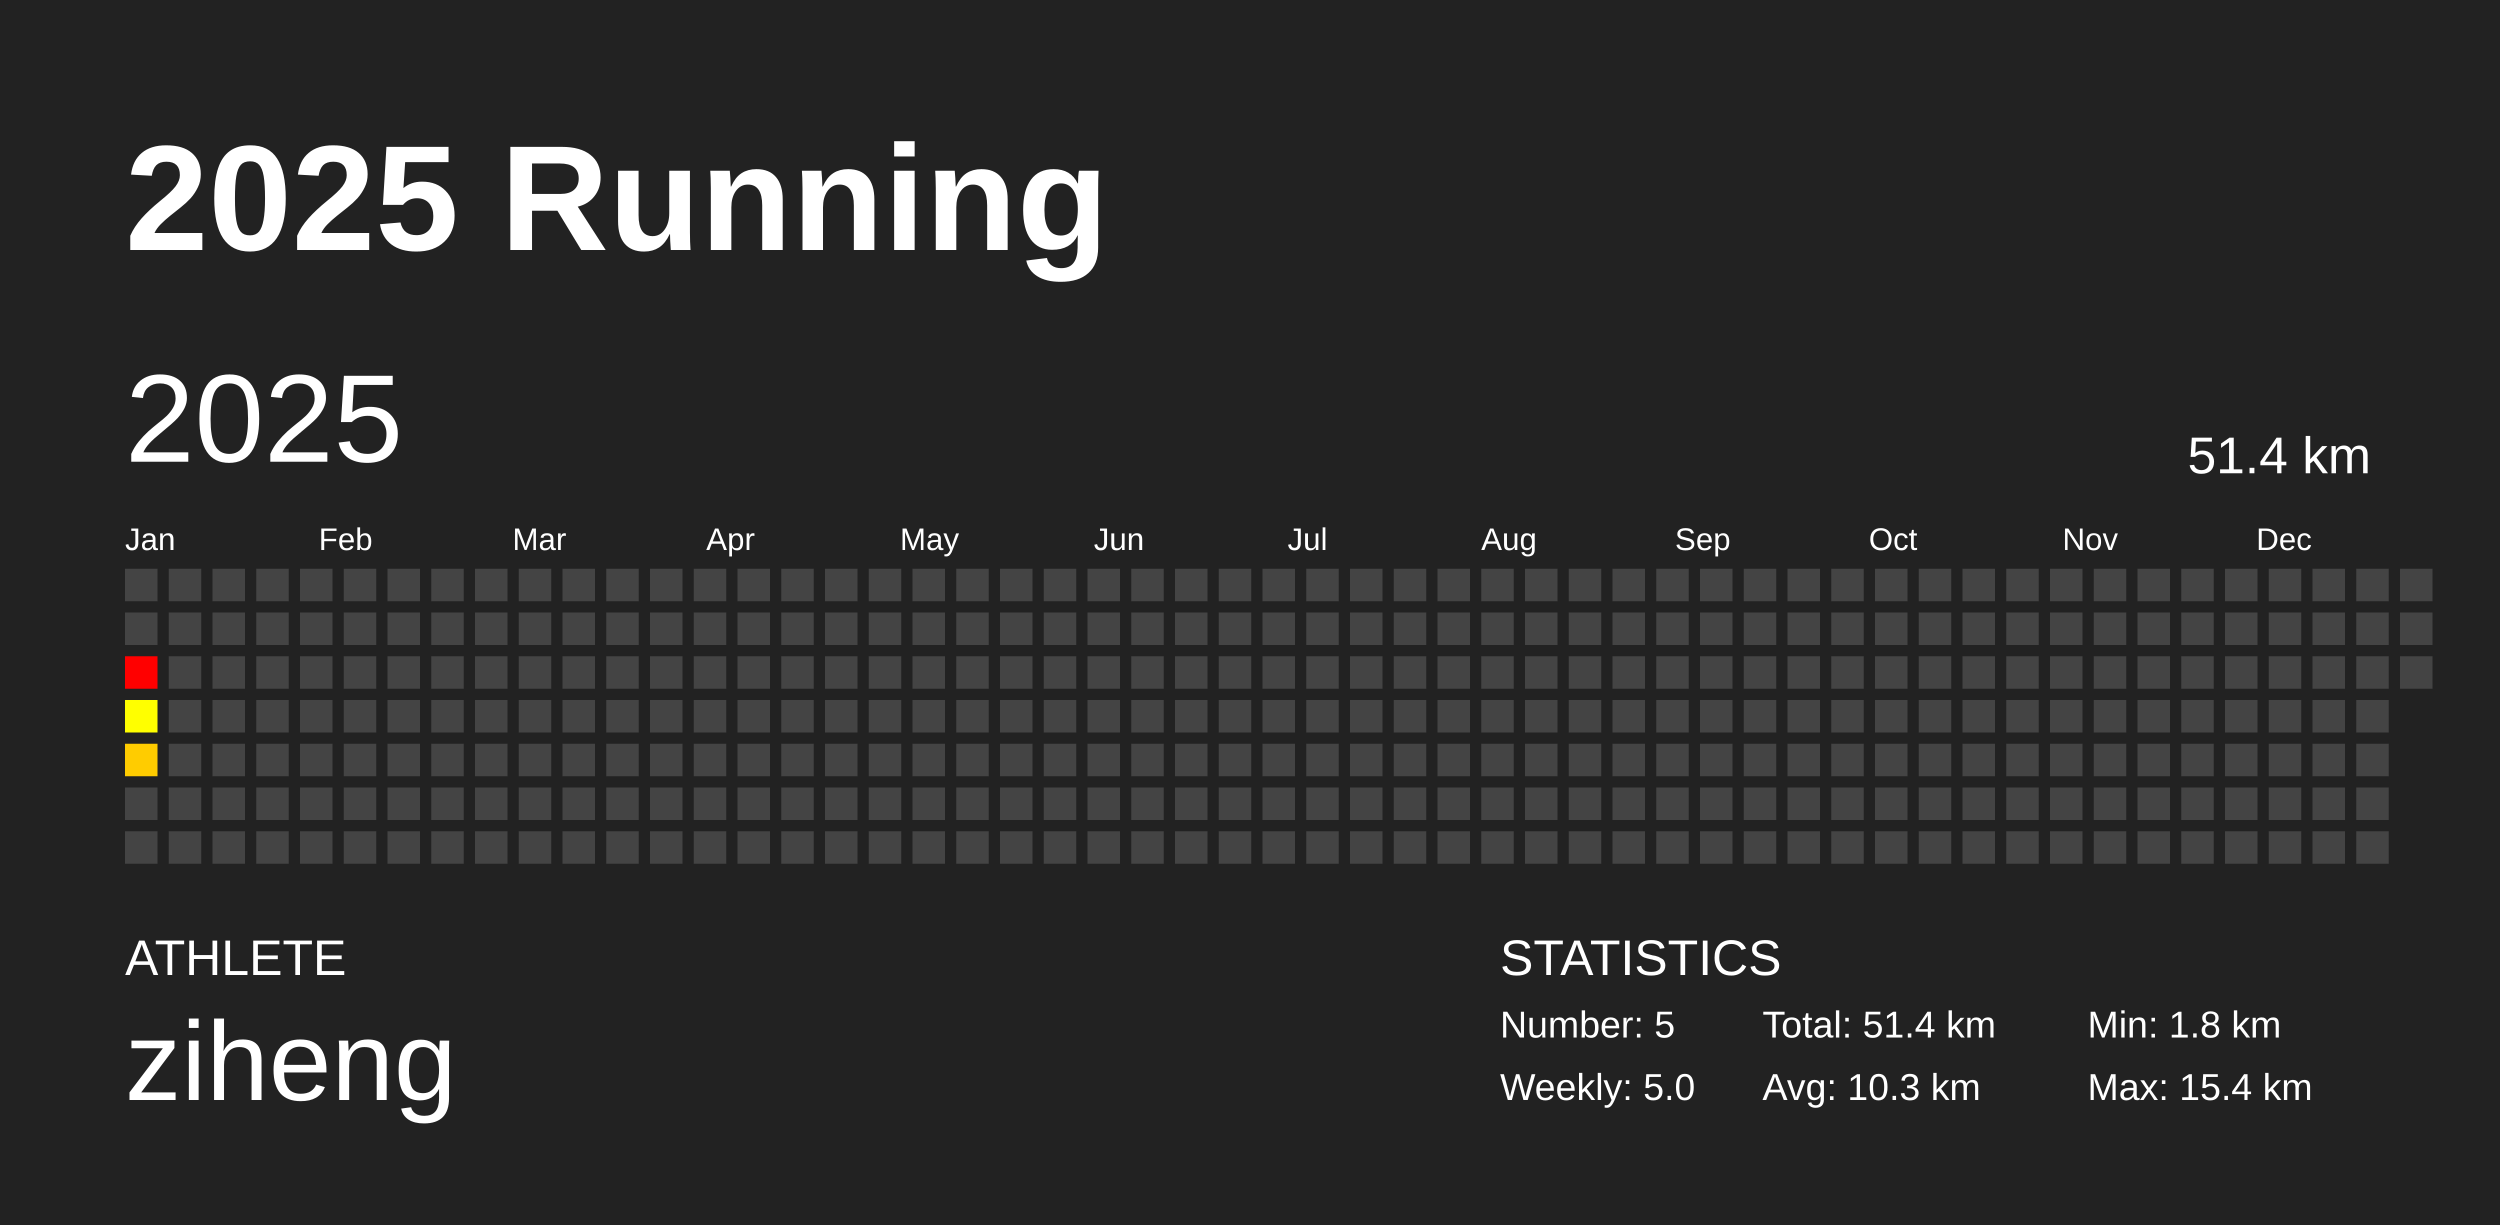
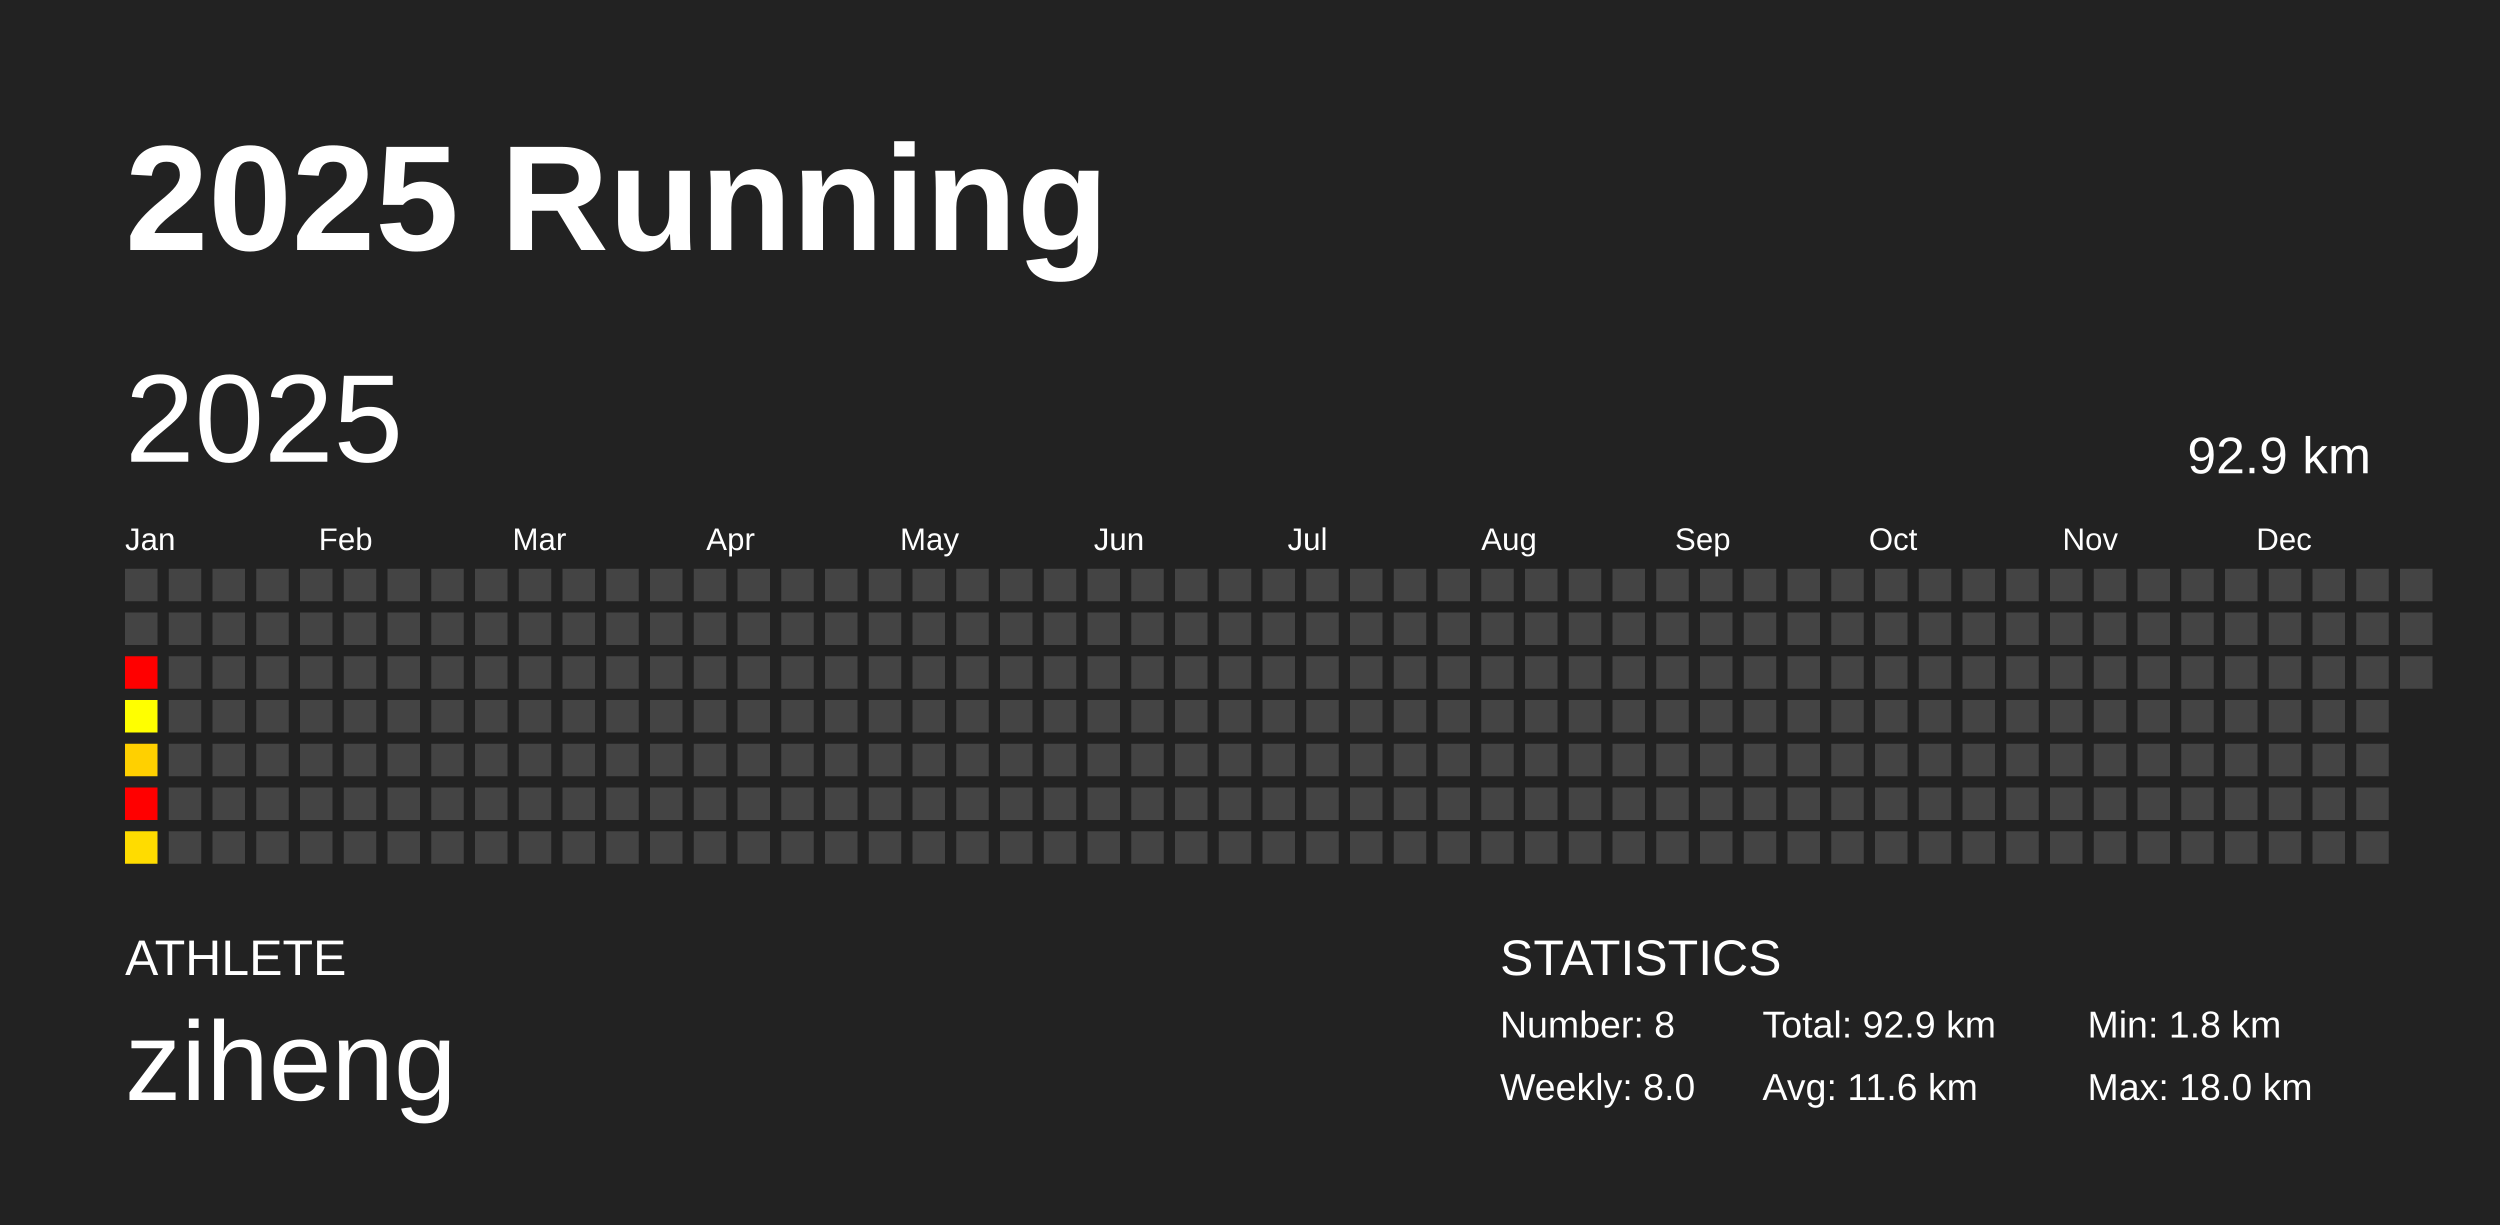
<svg xmlns="http://www.w3.org/2000/svg" baseProfile="full" height="98mm" version="1.1" viewBox="0,0,200,98" width="200mm">
  <defs />
  <rect fill="#222222" height="98" width="200" x="0" y="0" />
  <text fill="#FFFFFF" style="font-size:12px; font-family:Arial; font-weight:bold;" x="10" y="20">2025 Running</text>
  <text fill="#FFFFFF" style="font-size:4px; font-family:Arial" x="10" y="78">ATHLETE</text>
  <text fill="#FFFFFF" style="font-size:9px; font-family:Arial" x="10" y="88">ziheng</text>
  <text fill="#FFFFFF" style="font-size:4px; font-family:Arial" x="120" y="78">STATISTICS</text>
-   <text fill="#FFFFFF" style="font-size:3px; font-family:Arial" x="120" y="83">Number: 5</text>
-   <text fill="#FFFFFF" style="font-size:3px; font-family:Arial" x="120" y="88">Weekly: 5.0</text>
-   <text fill="#FFFFFF" style="font-size:3px; font-family:Arial" x="141" y="83">Total: 51.4 km</text>
-   <text fill="#FFFFFF" style="font-size:3px; font-family:Arial" x="141" y="88">Avg: 10.3 km</text>
+   <text fill="#FFFFFF" style="font-size:3px; font-family:Arial" x="120" y="83">Number: 8</text>
+   <text fill="#FFFFFF" style="font-size:3px; font-family:Arial" x="120" y="88">Weekly: 8.0</text>
+   <text fill="#FFFFFF" style="font-size:3px; font-family:Arial" x="141" y="83">Total: 92.9 km</text>
+   <text fill="#FFFFFF" style="font-size:3px; font-family:Arial" x="141" y="88">Avg: 11.6 km</text>
  <text fill="#FFFFFF" style="font-size:3px; font-family:Arial" x="167" y="83">Min: 1.8 km</text>
-   <text fill="#FFFFFF" style="font-size:3px; font-family:Arial" x="167" y="88">Max: 15.4 km</text>
+   <text fill="#FFFFFF" style="font-size:3px; font-family:Arial" x="167" y="88">Max: 18.0 km</text>
  <text dominant-baseline="hanging" fill="#FFFFFF" style="font-size:10.0px; font-family:Arial;" x="10" y="30">2025</text>
-   <text dominant-baseline="hanging" fill="#FFFFFF" style="font-size:4.125px; font-family:Arial;" x="175" y="35">51.4 km</text>
+   <text dominant-baseline="hanging" fill="#FFFFFF" style="font-size:4.125px; font-family:Arial;" x="175" y="35">92.9 km</text>
  <text fill="#FFFFFF" style="font-size:2.5px; font-family:Arial" x="10.0" y="44">Jan</text>
  <text fill="#FFFFFF" style="font-size:2.5px; font-family:Arial" x="25.5" y="44">Feb</text>
  <text fill="#FFFFFF" style="font-size:2.5px; font-family:Arial" x="41.0" y="44">Mar</text>
  <text fill="#FFFFFF" style="font-size:2.5px; font-family:Arial" x="56.5" y="44">Apr</text>
  <text fill="#FFFFFF" style="font-size:2.5px; font-family:Arial" x="72.0" y="44">May</text>
  <text fill="#FFFFFF" style="font-size:2.5px; font-family:Arial" x="87.5" y="44">Jun</text>
  <text fill="#FFFFFF" style="font-size:2.5px; font-family:Arial" x="103.0" y="44">Jul</text>
  <text fill="#FFFFFF" style="font-size:2.5px; font-family:Arial" x="118.5" y="44">Aug</text>
  <text fill="#FFFFFF" style="font-size:2.5px; font-family:Arial" x="134.0" y="44">Sep</text>
  <text fill="#FFFFFF" style="font-size:2.5px; font-family:Arial" x="149.5" y="44">Oct</text>
  <text fill="#FFFFFF" style="font-size:2.5px; font-family:Arial" x="165.0" y="44">Nov</text>
  <text fill="#FFFFFF" style="font-size:2.5px; font-family:Arial" x="180.5" y="44">Dec</text>
  <rect fill="#444444" height="2.6" width="2.6" x="10.0" y="45.5" />
  <rect fill="#444444" height="2.6" width="2.6" x="10.0" y="49.0" />
  <rect fill="red" height="2.6" width="2.6" x="10.0" y="52.5" />
  <rect fill="#ffff00" height="2.6" width="2.6" x="10.0" y="56.0" />
-   <rect fill="#ffcc00" height="2.6" width="2.6" x="10.0" y="59.5" />
-   <rect fill="#444444" height="2.6" width="2.6" x="10.0" y="63.0" />
-   <rect fill="#444444" height="2.6" width="2.6" x="10.0" y="66.5" />
+   <rect fill="#ffd000" height="2.6" width="2.6" x="10.0" y="59.5" />
+   <rect fill="red" height="2.6" width="2.6" x="10.0" y="63.0" />
+   <rect fill="#ffdc00" height="2.6" width="2.6" x="10.0" y="66.5" />
  <rect fill="#444444" height="2.6" width="2.6" x="13.5" y="45.5" />
  <rect fill="#444444" height="2.6" width="2.6" x="13.5" y="49.0" />
  <rect fill="#444444" height="2.6" width="2.6" x="13.5" y="52.5" />
  <rect fill="#444444" height="2.6" width="2.6" x="13.5" y="56.0" />
  <rect fill="#444444" height="2.6" width="2.6" x="13.5" y="59.5" />
  <rect fill="#444444" height="2.6" width="2.6" x="13.5" y="63.0" />
  <rect fill="#444444" height="2.6" width="2.6" x="13.5" y="66.5" />
  <rect fill="#444444" height="2.6" width="2.6" x="17.0" y="45.5" />
  <rect fill="#444444" height="2.6" width="2.6" x="17.0" y="49.0" />
  <rect fill="#444444" height="2.6" width="2.6" x="17.0" y="52.5" />
  <rect fill="#444444" height="2.6" width="2.6" x="17.0" y="56.0" />
  <rect fill="#444444" height="2.6" width="2.6" x="17.0" y="59.5" />
  <rect fill="#444444" height="2.6" width="2.6" x="17.0" y="63.0" />
  <rect fill="#444444" height="2.6" width="2.6" x="17.0" y="66.5" />
  <rect fill="#444444" height="2.6" width="2.6" x="20.5" y="45.5" />
  <rect fill="#444444" height="2.6" width="2.6" x="20.5" y="49.0" />
  <rect fill="#444444" height="2.6" width="2.6" x="20.5" y="52.5" />
  <rect fill="#444444" height="2.6" width="2.6" x="20.5" y="56.0" />
  <rect fill="#444444" height="2.6" width="2.6" x="20.5" y="59.5" />
  <rect fill="#444444" height="2.6" width="2.6" x="20.5" y="63.0" />
  <rect fill="#444444" height="2.6" width="2.6" x="20.5" y="66.5" />
  <rect fill="#444444" height="2.6" width="2.6" x="24.0" y="45.5" />
  <rect fill="#444444" height="2.6" width="2.6" x="24.0" y="49.0" />
  <rect fill="#444444" height="2.6" width="2.6" x="24.0" y="52.5" />
  <rect fill="#444444" height="2.6" width="2.6" x="24.0" y="56.0" />
  <rect fill="#444444" height="2.6" width="2.6" x="24.0" y="59.5" />
  <rect fill="#444444" height="2.6" width="2.6" x="24.0" y="63.0" />
  <rect fill="#444444" height="2.6" width="2.6" x="24.0" y="66.5" />
  <rect fill="#444444" height="2.6" width="2.6" x="27.5" y="45.5" />
  <rect fill="#444444" height="2.6" width="2.6" x="27.5" y="49.0" />
  <rect fill="#444444" height="2.6" width="2.6" x="27.5" y="52.5" />
  <rect fill="#444444" height="2.6" width="2.6" x="27.5" y="56.0" />
  <rect fill="#444444" height="2.6" width="2.6" x="27.5" y="59.5" />
  <rect fill="#444444" height="2.6" width="2.6" x="27.5" y="63.0" />
  <rect fill="#444444" height="2.6" width="2.6" x="27.5" y="66.5" />
  <rect fill="#444444" height="2.6" width="2.6" x="31.0" y="45.5" />
  <rect fill="#444444" height="2.6" width="2.6" x="31.0" y="49.0" />
  <rect fill="#444444" height="2.6" width="2.6" x="31.0" y="52.5" />
  <rect fill="#444444" height="2.6" width="2.6" x="31.0" y="56.0" />
  <rect fill="#444444" height="2.6" width="2.6" x="31.0" y="59.5" />
  <rect fill="#444444" height="2.6" width="2.6" x="31.0" y="63.0" />
  <rect fill="#444444" height="2.6" width="2.6" x="31.0" y="66.5" />
  <rect fill="#444444" height="2.6" width="2.6" x="34.5" y="45.5" />
  <rect fill="#444444" height="2.6" width="2.6" x="34.5" y="49.0" />
  <rect fill="#444444" height="2.6" width="2.6" x="34.5" y="52.5" />
  <rect fill="#444444" height="2.6" width="2.6" x="34.5" y="56.0" />
  <rect fill="#444444" height="2.6" width="2.6" x="34.5" y="59.5" />
  <rect fill="#444444" height="2.6" width="2.6" x="34.5" y="63.0" />
  <rect fill="#444444" height="2.6" width="2.6" x="34.5" y="66.5" />
  <rect fill="#444444" height="2.6" width="2.6" x="38.0" y="45.5" />
  <rect fill="#444444" height="2.6" width="2.6" x="38.0" y="49.0" />
  <rect fill="#444444" height="2.6" width="2.6" x="38.0" y="52.5" />
  <rect fill="#444444" height="2.6" width="2.6" x="38.0" y="56.0" />
  <rect fill="#444444" height="2.6" width="2.6" x="38.0" y="59.5" />
  <rect fill="#444444" height="2.6" width="2.6" x="38.0" y="63.0" />
  <rect fill="#444444" height="2.6" width="2.6" x="38.0" y="66.5" />
  <rect fill="#444444" height="2.6" width="2.6" x="41.5" y="45.5" />
  <rect fill="#444444" height="2.6" width="2.6" x="41.5" y="49.0" />
  <rect fill="#444444" height="2.6" width="2.6" x="41.5" y="52.5" />
  <rect fill="#444444" height="2.6" width="2.6" x="41.5" y="56.0" />
  <rect fill="#444444" height="2.6" width="2.6" x="41.5" y="59.5" />
  <rect fill="#444444" height="2.6" width="2.6" x="41.5" y="63.0" />
  <rect fill="#444444" height="2.6" width="2.6" x="41.5" y="66.5" />
  <rect fill="#444444" height="2.6" width="2.6" x="45.0" y="45.5" />
  <rect fill="#444444" height="2.6" width="2.6" x="45.0" y="49.0" />
  <rect fill="#444444" height="2.6" width="2.6" x="45.0" y="52.5" />
  <rect fill="#444444" height="2.6" width="2.6" x="45.0" y="56.0" />
  <rect fill="#444444" height="2.6" width="2.6" x="45.0" y="59.5" />
  <rect fill="#444444" height="2.6" width="2.6" x="45.0" y="63.0" />
  <rect fill="#444444" height="2.6" width="2.6" x="45.0" y="66.5" />
  <rect fill="#444444" height="2.6" width="2.6" x="48.5" y="45.5" />
  <rect fill="#444444" height="2.6" width="2.6" x="48.5" y="49.0" />
  <rect fill="#444444" height="2.6" width="2.6" x="48.5" y="52.5" />
  <rect fill="#444444" height="2.6" width="2.6" x="48.5" y="56.0" />
  <rect fill="#444444" height="2.6" width="2.6" x="48.5" y="59.5" />
  <rect fill="#444444" height="2.6" width="2.6" x="48.5" y="63.0" />
  <rect fill="#444444" height="2.6" width="2.6" x="48.5" y="66.5" />
  <rect fill="#444444" height="2.6" width="2.6" x="52.0" y="45.5" />
  <rect fill="#444444" height="2.6" width="2.6" x="52.0" y="49.0" />
  <rect fill="#444444" height="2.6" width="2.6" x="52.0" y="52.5" />
  <rect fill="#444444" height="2.6" width="2.6" x="52.0" y="56.0" />
  <rect fill="#444444" height="2.6" width="2.6" x="52.0" y="59.5" />
  <rect fill="#444444" height="2.6" width="2.6" x="52.0" y="63.0" />
  <rect fill="#444444" height="2.6" width="2.6" x="52.0" y="66.5" />
  <rect fill="#444444" height="2.6" width="2.6" x="55.5" y="45.5" />
  <rect fill="#444444" height="2.6" width="2.6" x="55.5" y="49.0" />
  <rect fill="#444444" height="2.6" width="2.6" x="55.5" y="52.5" />
  <rect fill="#444444" height="2.6" width="2.6" x="55.5" y="56.0" />
  <rect fill="#444444" height="2.6" width="2.6" x="55.5" y="59.5" />
  <rect fill="#444444" height="2.6" width="2.6" x="55.5" y="63.0" />
  <rect fill="#444444" height="2.6" width="2.6" x="55.5" y="66.5" />
  <rect fill="#444444" height="2.6" width="2.6" x="59.0" y="45.5" />
  <rect fill="#444444" height="2.6" width="2.6" x="59.0" y="49.0" />
  <rect fill="#444444" height="2.6" width="2.6" x="59.0" y="52.5" />
  <rect fill="#444444" height="2.6" width="2.6" x="59.0" y="56.0" />
  <rect fill="#444444" height="2.6" width="2.6" x="59.0" y="59.5" />
  <rect fill="#444444" height="2.6" width="2.6" x="59.0" y="63.0" />
  <rect fill="#444444" height="2.6" width="2.6" x="59.0" y="66.5" />
  <rect fill="#444444" height="2.6" width="2.6" x="62.5" y="45.5" />
  <rect fill="#444444" height="2.6" width="2.6" x="62.5" y="49.0" />
  <rect fill="#444444" height="2.6" width="2.6" x="62.5" y="52.5" />
  <rect fill="#444444" height="2.6" width="2.6" x="62.5" y="56.0" />
  <rect fill="#444444" height="2.6" width="2.6" x="62.5" y="59.5" />
  <rect fill="#444444" height="2.6" width="2.6" x="62.5" y="63.0" />
  <rect fill="#444444" height="2.6" width="2.6" x="62.5" y="66.5" />
  <rect fill="#444444" height="2.6" width="2.6" x="66.0" y="45.5" />
  <rect fill="#444444" height="2.6" width="2.6" x="66.0" y="49.0" />
  <rect fill="#444444" height="2.6" width="2.6" x="66.0" y="52.5" />
  <rect fill="#444444" height="2.6" width="2.6" x="66.0" y="56.0" />
  <rect fill="#444444" height="2.6" width="2.6" x="66.0" y="59.5" />
  <rect fill="#444444" height="2.6" width="2.6" x="66.0" y="63.0" />
  <rect fill="#444444" height="2.6" width="2.6" x="66.0" y="66.5" />
  <rect fill="#444444" height="2.6" width="2.6" x="69.5" y="45.5" />
  <rect fill="#444444" height="2.6" width="2.6" x="69.5" y="49.0" />
  <rect fill="#444444" height="2.6" width="2.6" x="69.5" y="52.5" />
  <rect fill="#444444" height="2.6" width="2.6" x="69.5" y="56.0" />
  <rect fill="#444444" height="2.6" width="2.6" x="69.5" y="59.5" />
  <rect fill="#444444" height="2.6" width="2.6" x="69.5" y="63.0" />
  <rect fill="#444444" height="2.6" width="2.6" x="69.5" y="66.5" />
  <rect fill="#444444" height="2.6" width="2.6" x="73.0" y="45.5" />
  <rect fill="#444444" height="2.6" width="2.6" x="73.0" y="49.0" />
  <rect fill="#444444" height="2.6" width="2.6" x="73.0" y="52.5" />
  <rect fill="#444444" height="2.6" width="2.6" x="73.0" y="56.0" />
  <rect fill="#444444" height="2.6" width="2.6" x="73.0" y="59.5" />
  <rect fill="#444444" height="2.6" width="2.6" x="73.0" y="63.0" />
  <rect fill="#444444" height="2.6" width="2.6" x="73.0" y="66.5" />
  <rect fill="#444444" height="2.6" width="2.6" x="76.5" y="45.5" />
  <rect fill="#444444" height="2.6" width="2.6" x="76.5" y="49.0" />
  <rect fill="#444444" height="2.6" width="2.6" x="76.5" y="52.5" />
  <rect fill="#444444" height="2.6" width="2.6" x="76.5" y="56.0" />
  <rect fill="#444444" height="2.6" width="2.6" x="76.5" y="59.5" />
  <rect fill="#444444" height="2.6" width="2.6" x="76.5" y="63.0" />
  <rect fill="#444444" height="2.6" width="2.6" x="76.5" y="66.5" />
  <rect fill="#444444" height="2.6" width="2.6" x="80.0" y="45.5" />
  <rect fill="#444444" height="2.6" width="2.6" x="80.0" y="49.0" />
  <rect fill="#444444" height="2.6" width="2.6" x="80.0" y="52.5" />
  <rect fill="#444444" height="2.6" width="2.6" x="80.0" y="56.0" />
  <rect fill="#444444" height="2.6" width="2.6" x="80.0" y="59.5" />
  <rect fill="#444444" height="2.6" width="2.6" x="80.0" y="63.0" />
  <rect fill="#444444" height="2.6" width="2.6" x="80.0" y="66.5" />
  <rect fill="#444444" height="2.6" width="2.6" x="83.5" y="45.5" />
  <rect fill="#444444" height="2.6" width="2.6" x="83.5" y="49.0" />
  <rect fill="#444444" height="2.6" width="2.6" x="83.5" y="52.5" />
  <rect fill="#444444" height="2.6" width="2.6" x="83.5" y="56.0" />
  <rect fill="#444444" height="2.6" width="2.6" x="83.5" y="59.5" />
  <rect fill="#444444" height="2.6" width="2.6" x="83.5" y="63.0" />
  <rect fill="#444444" height="2.6" width="2.6" x="83.5" y="66.5" />
  <rect fill="#444444" height="2.6" width="2.6" x="87.0" y="45.5" />
  <rect fill="#444444" height="2.6" width="2.6" x="87.0" y="49.0" />
  <rect fill="#444444" height="2.6" width="2.6" x="87.0" y="52.5" />
  <rect fill="#444444" height="2.6" width="2.6" x="87.0" y="56.0" />
  <rect fill="#444444" height="2.6" width="2.6" x="87.0" y="59.5" />
  <rect fill="#444444" height="2.6" width="2.6" x="87.0" y="63.0" />
  <rect fill="#444444" height="2.6" width="2.6" x="87.0" y="66.5" />
  <rect fill="#444444" height="2.6" width="2.6" x="90.5" y="45.5" />
  <rect fill="#444444" height="2.6" width="2.6" x="90.5" y="49.0" />
  <rect fill="#444444" height="2.6" width="2.6" x="90.5" y="52.5" />
  <rect fill="#444444" height="2.6" width="2.6" x="90.5" y="56.0" />
  <rect fill="#444444" height="2.6" width="2.6" x="90.5" y="59.5" />
  <rect fill="#444444" height="2.6" width="2.6" x="90.5" y="63.0" />
  <rect fill="#444444" height="2.6" width="2.6" x="90.5" y="66.5" />
  <rect fill="#444444" height="2.6" width="2.6" x="94.0" y="45.5" />
  <rect fill="#444444" height="2.6" width="2.6" x="94.0" y="49.0" />
  <rect fill="#444444" height="2.6" width="2.6" x="94.0" y="52.5" />
  <rect fill="#444444" height="2.6" width="2.6" x="94.0" y="56.0" />
  <rect fill="#444444" height="2.6" width="2.6" x="94.0" y="59.5" />
  <rect fill="#444444" height="2.6" width="2.6" x="94.0" y="63.0" />
  <rect fill="#444444" height="2.6" width="2.6" x="94.0" y="66.5" />
  <rect fill="#444444" height="2.6" width="2.6" x="97.5" y="45.5" />
  <rect fill="#444444" height="2.6" width="2.6" x="97.5" y="49.0" />
  <rect fill="#444444" height="2.6" width="2.6" x="97.5" y="52.5" />
  <rect fill="#444444" height="2.6" width="2.6" x="97.5" y="56.0" />
  <rect fill="#444444" height="2.6" width="2.6" x="97.5" y="59.5" />
  <rect fill="#444444" height="2.6" width="2.6" x="97.5" y="63.0" />
  <rect fill="#444444" height="2.6" width="2.6" x="97.5" y="66.5" />
  <rect fill="#444444" height="2.6" width="2.6" x="101.0" y="45.5" />
  <rect fill="#444444" height="2.6" width="2.6" x="101.0" y="49.0" />
  <rect fill="#444444" height="2.6" width="2.6" x="101.0" y="52.5" />
  <rect fill="#444444" height="2.6" width="2.6" x="101.0" y="56.0" />
  <rect fill="#444444" height="2.6" width="2.6" x="101.0" y="59.5" />
  <rect fill="#444444" height="2.6" width="2.6" x="101.0" y="63.0" />
  <rect fill="#444444" height="2.6" width="2.6" x="101.0" y="66.5" />
  <rect fill="#444444" height="2.6" width="2.6" x="104.5" y="45.5" />
  <rect fill="#444444" height="2.6" width="2.6" x="104.5" y="49.0" />
  <rect fill="#444444" height="2.6" width="2.6" x="104.5" y="52.5" />
  <rect fill="#444444" height="2.6" width="2.6" x="104.5" y="56.0" />
  <rect fill="#444444" height="2.6" width="2.6" x="104.5" y="59.5" />
  <rect fill="#444444" height="2.6" width="2.6" x="104.5" y="63.0" />
  <rect fill="#444444" height="2.6" width="2.6" x="104.5" y="66.5" />
  <rect fill="#444444" height="2.6" width="2.6" x="108.0" y="45.5" />
  <rect fill="#444444" height="2.6" width="2.6" x="108.0" y="49.0" />
  <rect fill="#444444" height="2.6" width="2.6" x="108.0" y="52.5" />
  <rect fill="#444444" height="2.6" width="2.6" x="108.0" y="56.0" />
  <rect fill="#444444" height="2.6" width="2.6" x="108.0" y="59.5" />
  <rect fill="#444444" height="2.6" width="2.6" x="108.0" y="63.0" />
  <rect fill="#444444" height="2.6" width="2.6" x="108.0" y="66.5" />
  <rect fill="#444444" height="2.6" width="2.6" x="111.5" y="45.5" />
  <rect fill="#444444" height="2.6" width="2.6" x="111.5" y="49.0" />
  <rect fill="#444444" height="2.6" width="2.6" x="111.5" y="52.5" />
  <rect fill="#444444" height="2.6" width="2.6" x="111.5" y="56.0" />
  <rect fill="#444444" height="2.6" width="2.6" x="111.5" y="59.5" />
  <rect fill="#444444" height="2.6" width="2.6" x="111.5" y="63.0" />
  <rect fill="#444444" height="2.6" width="2.6" x="111.5" y="66.5" />
  <rect fill="#444444" height="2.6" width="2.6" x="115.0" y="45.5" />
  <rect fill="#444444" height="2.6" width="2.6" x="115.0" y="49.0" />
  <rect fill="#444444" height="2.6" width="2.6" x="115.0" y="52.5" />
  <rect fill="#444444" height="2.6" width="2.6" x="115.0" y="56.0" />
  <rect fill="#444444" height="2.6" width="2.6" x="115.0" y="59.5" />
  <rect fill="#444444" height="2.6" width="2.6" x="115.0" y="63.0" />
  <rect fill="#444444" height="2.6" width="2.6" x="115.0" y="66.5" />
  <rect fill="#444444" height="2.6" width="2.6" x="118.5" y="45.5" />
  <rect fill="#444444" height="2.6" width="2.6" x="118.5" y="49.0" />
  <rect fill="#444444" height="2.6" width="2.6" x="118.5" y="52.5" />
  <rect fill="#444444" height="2.6" width="2.6" x="118.5" y="56.0" />
  <rect fill="#444444" height="2.6" width="2.6" x="118.5" y="59.5" />
  <rect fill="#444444" height="2.6" width="2.6" x="118.5" y="63.0" />
  <rect fill="#444444" height="2.6" width="2.6" x="118.5" y="66.5" />
  <rect fill="#444444" height="2.6" width="2.6" x="122.0" y="45.5" />
  <rect fill="#444444" height="2.6" width="2.6" x="122.0" y="49.0" />
  <rect fill="#444444" height="2.6" width="2.6" x="122.0" y="52.5" />
  <rect fill="#444444" height="2.6" width="2.6" x="122.0" y="56.0" />
  <rect fill="#444444" height="2.6" width="2.6" x="122.0" y="59.5" />
  <rect fill="#444444" height="2.6" width="2.6" x="122.0" y="63.0" />
  <rect fill="#444444" height="2.6" width="2.6" x="122.0" y="66.5" />
  <rect fill="#444444" height="2.6" width="2.6" x="125.5" y="45.5" />
  <rect fill="#444444" height="2.6" width="2.6" x="125.5" y="49.0" />
  <rect fill="#444444" height="2.6" width="2.6" x="125.5" y="52.5" />
  <rect fill="#444444" height="2.6" width="2.6" x="125.5" y="56.0" />
  <rect fill="#444444" height="2.6" width="2.6" x="125.5" y="59.5" />
  <rect fill="#444444" height="2.6" width="2.6" x="125.5" y="63.0" />
  <rect fill="#444444" height="2.6" width="2.6" x="125.5" y="66.5" />
  <rect fill="#444444" height="2.6" width="2.6" x="129.0" y="45.5" />
  <rect fill="#444444" height="2.6" width="2.6" x="129.0" y="49.0" />
  <rect fill="#444444" height="2.6" width="2.6" x="129.0" y="52.5" />
  <rect fill="#444444" height="2.6" width="2.6" x="129.0" y="56.0" />
  <rect fill="#444444" height="2.6" width="2.6" x="129.0" y="59.5" />
  <rect fill="#444444" height="2.6" width="2.6" x="129.0" y="63.0" />
  <rect fill="#444444" height="2.6" width="2.6" x="129.0" y="66.5" />
  <rect fill="#444444" height="2.6" width="2.6" x="132.5" y="45.5" />
  <rect fill="#444444" height="2.6" width="2.6" x="132.5" y="49.0" />
  <rect fill="#444444" height="2.6" width="2.6" x="132.5" y="52.5" />
  <rect fill="#444444" height="2.6" width="2.6" x="132.5" y="56.0" />
  <rect fill="#444444" height="2.6" width="2.6" x="132.5" y="59.5" />
  <rect fill="#444444" height="2.6" width="2.6" x="132.5" y="63.0" />
  <rect fill="#444444" height="2.6" width="2.6" x="132.5" y="66.5" />
  <rect fill="#444444" height="2.6" width="2.6" x="136.0" y="45.5" />
  <rect fill="#444444" height="2.6" width="2.6" x="136.0" y="49.0" />
  <rect fill="#444444" height="2.6" width="2.6" x="136.0" y="52.5" />
  <rect fill="#444444" height="2.6" width="2.6" x="136.0" y="56.0" />
  <rect fill="#444444" height="2.6" width="2.6" x="136.0" y="59.5" />
  <rect fill="#444444" height="2.6" width="2.6" x="136.0" y="63.0" />
  <rect fill="#444444" height="2.6" width="2.6" x="136.0" y="66.5" />
  <rect fill="#444444" height="2.6" width="2.6" x="139.5" y="45.5" />
  <rect fill="#444444" height="2.6" width="2.6" x="139.5" y="49.0" />
  <rect fill="#444444" height="2.6" width="2.6" x="139.5" y="52.5" />
  <rect fill="#444444" height="2.6" width="2.6" x="139.5" y="56.0" />
  <rect fill="#444444" height="2.6" width="2.6" x="139.5" y="59.5" />
  <rect fill="#444444" height="2.6" width="2.6" x="139.5" y="63.0" />
  <rect fill="#444444" height="2.6" width="2.6" x="139.5" y="66.5" />
  <rect fill="#444444" height="2.6" width="2.6" x="143.0" y="45.5" />
  <rect fill="#444444" height="2.6" width="2.6" x="143.0" y="49.0" />
  <rect fill="#444444" height="2.6" width="2.6" x="143.0" y="52.5" />
  <rect fill="#444444" height="2.6" width="2.6" x="143.0" y="56.0" />
  <rect fill="#444444" height="2.6" width="2.6" x="143.0" y="59.5" />
  <rect fill="#444444" height="2.6" width="2.6" x="143.0" y="63.0" />
  <rect fill="#444444" height="2.6" width="2.6" x="143.0" y="66.5" />
  <rect fill="#444444" height="2.6" width="2.6" x="146.5" y="45.5" />
  <rect fill="#444444" height="2.6" width="2.6" x="146.5" y="49.0" />
  <rect fill="#444444" height="2.6" width="2.6" x="146.5" y="52.5" />
  <rect fill="#444444" height="2.6" width="2.6" x="146.5" y="56.0" />
  <rect fill="#444444" height="2.6" width="2.6" x="146.5" y="59.5" />
  <rect fill="#444444" height="2.6" width="2.6" x="146.5" y="63.0" />
  <rect fill="#444444" height="2.6" width="2.6" x="146.5" y="66.5" />
  <rect fill="#444444" height="2.6" width="2.6" x="150.0" y="45.5" />
  <rect fill="#444444" height="2.6" width="2.6" x="150.0" y="49.0" />
  <rect fill="#444444" height="2.6" width="2.6" x="150.0" y="52.5" />
  <rect fill="#444444" height="2.6" width="2.6" x="150.0" y="56.0" />
  <rect fill="#444444" height="2.6" width="2.6" x="150.0" y="59.5" />
  <rect fill="#444444" height="2.6" width="2.6" x="150.0" y="63.0" />
  <rect fill="#444444" height="2.6" width="2.6" x="150.0" y="66.5" />
  <rect fill="#444444" height="2.6" width="2.6" x="153.5" y="45.5" />
  <rect fill="#444444" height="2.6" width="2.6" x="153.5" y="49.0" />
  <rect fill="#444444" height="2.6" width="2.6" x="153.5" y="52.5" />
  <rect fill="#444444" height="2.6" width="2.6" x="153.5" y="56.0" />
  <rect fill="#444444" height="2.6" width="2.6" x="153.5" y="59.5" />
  <rect fill="#444444" height="2.6" width="2.6" x="153.5" y="63.0" />
  <rect fill="#444444" height="2.6" width="2.6" x="153.5" y="66.5" />
  <rect fill="#444444" height="2.6" width="2.6" x="157.0" y="45.5" />
  <rect fill="#444444" height="2.6" width="2.6" x="157.0" y="49.0" />
  <rect fill="#444444" height="2.6" width="2.6" x="157.0" y="52.5" />
  <rect fill="#444444" height="2.6" width="2.6" x="157.0" y="56.0" />
  <rect fill="#444444" height="2.6" width="2.6" x="157.0" y="59.5" />
  <rect fill="#444444" height="2.6" width="2.6" x="157.0" y="63.0" />
  <rect fill="#444444" height="2.6" width="2.6" x="157.0" y="66.5" />
  <rect fill="#444444" height="2.6" width="2.6" x="160.5" y="45.5" />
  <rect fill="#444444" height="2.6" width="2.6" x="160.5" y="49.0" />
  <rect fill="#444444" height="2.6" width="2.6" x="160.5" y="52.5" />
  <rect fill="#444444" height="2.6" width="2.6" x="160.5" y="56.0" />
  <rect fill="#444444" height="2.6" width="2.6" x="160.5" y="59.5" />
  <rect fill="#444444" height="2.6" width="2.6" x="160.5" y="63.0" />
  <rect fill="#444444" height="2.6" width="2.6" x="160.5" y="66.5" />
  <rect fill="#444444" height="2.6" width="2.6" x="164.0" y="45.5" />
  <rect fill="#444444" height="2.6" width="2.6" x="164.0" y="49.0" />
  <rect fill="#444444" height="2.6" width="2.6" x="164.0" y="52.5" />
  <rect fill="#444444" height="2.6" width="2.6" x="164.0" y="56.0" />
  <rect fill="#444444" height="2.6" width="2.6" x="164.0" y="59.5" />
  <rect fill="#444444" height="2.6" width="2.6" x="164.0" y="63.0" />
  <rect fill="#444444" height="2.6" width="2.6" x="164.0" y="66.5" />
  <rect fill="#444444" height="2.6" width="2.6" x="167.5" y="45.5" />
  <rect fill="#444444" height="2.6" width="2.6" x="167.5" y="49.0" />
  <rect fill="#444444" height="2.6" width="2.6" x="167.5" y="52.5" />
  <rect fill="#444444" height="2.6" width="2.6" x="167.5" y="56.0" />
  <rect fill="#444444" height="2.6" width="2.6" x="167.5" y="59.5" />
  <rect fill="#444444" height="2.6" width="2.6" x="167.5" y="63.0" />
  <rect fill="#444444" height="2.6" width="2.6" x="167.5" y="66.5" />
  <rect fill="#444444" height="2.6" width="2.6" x="171.0" y="45.5" />
  <rect fill="#444444" height="2.6" width="2.6" x="171.0" y="49.0" />
  <rect fill="#444444" height="2.6" width="2.6" x="171.0" y="52.5" />
  <rect fill="#444444" height="2.6" width="2.6" x="171.0" y="56.0" />
  <rect fill="#444444" height="2.6" width="2.6" x="171.0" y="59.5" />
  <rect fill="#444444" height="2.6" width="2.6" x="171.0" y="63.0" />
  <rect fill="#444444" height="2.6" width="2.6" x="171.0" y="66.5" />
  <rect fill="#444444" height="2.6" width="2.6" x="174.5" y="45.5" />
  <rect fill="#444444" height="2.6" width="2.6" x="174.5" y="49.0" />
  <rect fill="#444444" height="2.6" width="2.6" x="174.5" y="52.5" />
  <rect fill="#444444" height="2.6" width="2.6" x="174.5" y="56.0" />
  <rect fill="#444444" height="2.6" width="2.6" x="174.5" y="59.5" />
  <rect fill="#444444" height="2.6" width="2.6" x="174.5" y="63.0" />
  <rect fill="#444444" height="2.6" width="2.6" x="174.5" y="66.5" />
  <rect fill="#444444" height="2.6" width="2.6" x="178.0" y="45.5" />
  <rect fill="#444444" height="2.6" width="2.6" x="178.0" y="49.0" />
  <rect fill="#444444" height="2.6" width="2.6" x="178.0" y="52.5" />
  <rect fill="#444444" height="2.6" width="2.6" x="178.0" y="56.0" />
  <rect fill="#444444" height="2.6" width="2.6" x="178.0" y="59.5" />
  <rect fill="#444444" height="2.6" width="2.6" x="178.0" y="63.0" />
  <rect fill="#444444" height="2.6" width="2.6" x="178.0" y="66.5" />
  <rect fill="#444444" height="2.6" width="2.6" x="181.5" y="45.5" />
  <rect fill="#444444" height="2.6" width="2.6" x="181.5" y="49.0" />
  <rect fill="#444444" height="2.6" width="2.6" x="181.5" y="52.5" />
  <rect fill="#444444" height="2.6" width="2.6" x="181.5" y="56.0" />
  <rect fill="#444444" height="2.6" width="2.6" x="181.5" y="59.5" />
  <rect fill="#444444" height="2.6" width="2.6" x="181.5" y="63.0" />
  <rect fill="#444444" height="2.6" width="2.6" x="181.5" y="66.5" />
  <rect fill="#444444" height="2.6" width="2.6" x="185.0" y="45.5" />
  <rect fill="#444444" height="2.6" width="2.6" x="185.0" y="49.0" />
  <rect fill="#444444" height="2.6" width="2.6" x="185.0" y="52.5" />
  <rect fill="#444444" height="2.6" width="2.6" x="185.0" y="56.0" />
  <rect fill="#444444" height="2.6" width="2.6" x="185.0" y="59.5" />
  <rect fill="#444444" height="2.6" width="2.6" x="185.0" y="63.0" />
  <rect fill="#444444" height="2.6" width="2.6" x="185.0" y="66.5" />
  <rect fill="#444444" height="2.6" width="2.6" x="188.5" y="45.5" />
  <rect fill="#444444" height="2.6" width="2.6" x="188.5" y="49.0" />
  <rect fill="#444444" height="2.6" width="2.6" x="188.5" y="52.5" />
  <rect fill="#444444" height="2.6" width="2.6" x="188.5" y="56.0" />
  <rect fill="#444444" height="2.6" width="2.6" x="188.5" y="59.5" />
  <rect fill="#444444" height="2.6" width="2.6" x="188.5" y="63.0" />
  <rect fill="#444444" height="2.6" width="2.6" x="188.5" y="66.5" />
  <rect fill="#444444" height="2.6" width="2.6" x="192.0" y="45.5" />
  <rect fill="#444444" height="2.6" width="2.6" x="192.0" y="49.0" />
  <rect fill="#444444" height="2.6" width="2.6" x="192.0" y="52.5" />
</svg>
